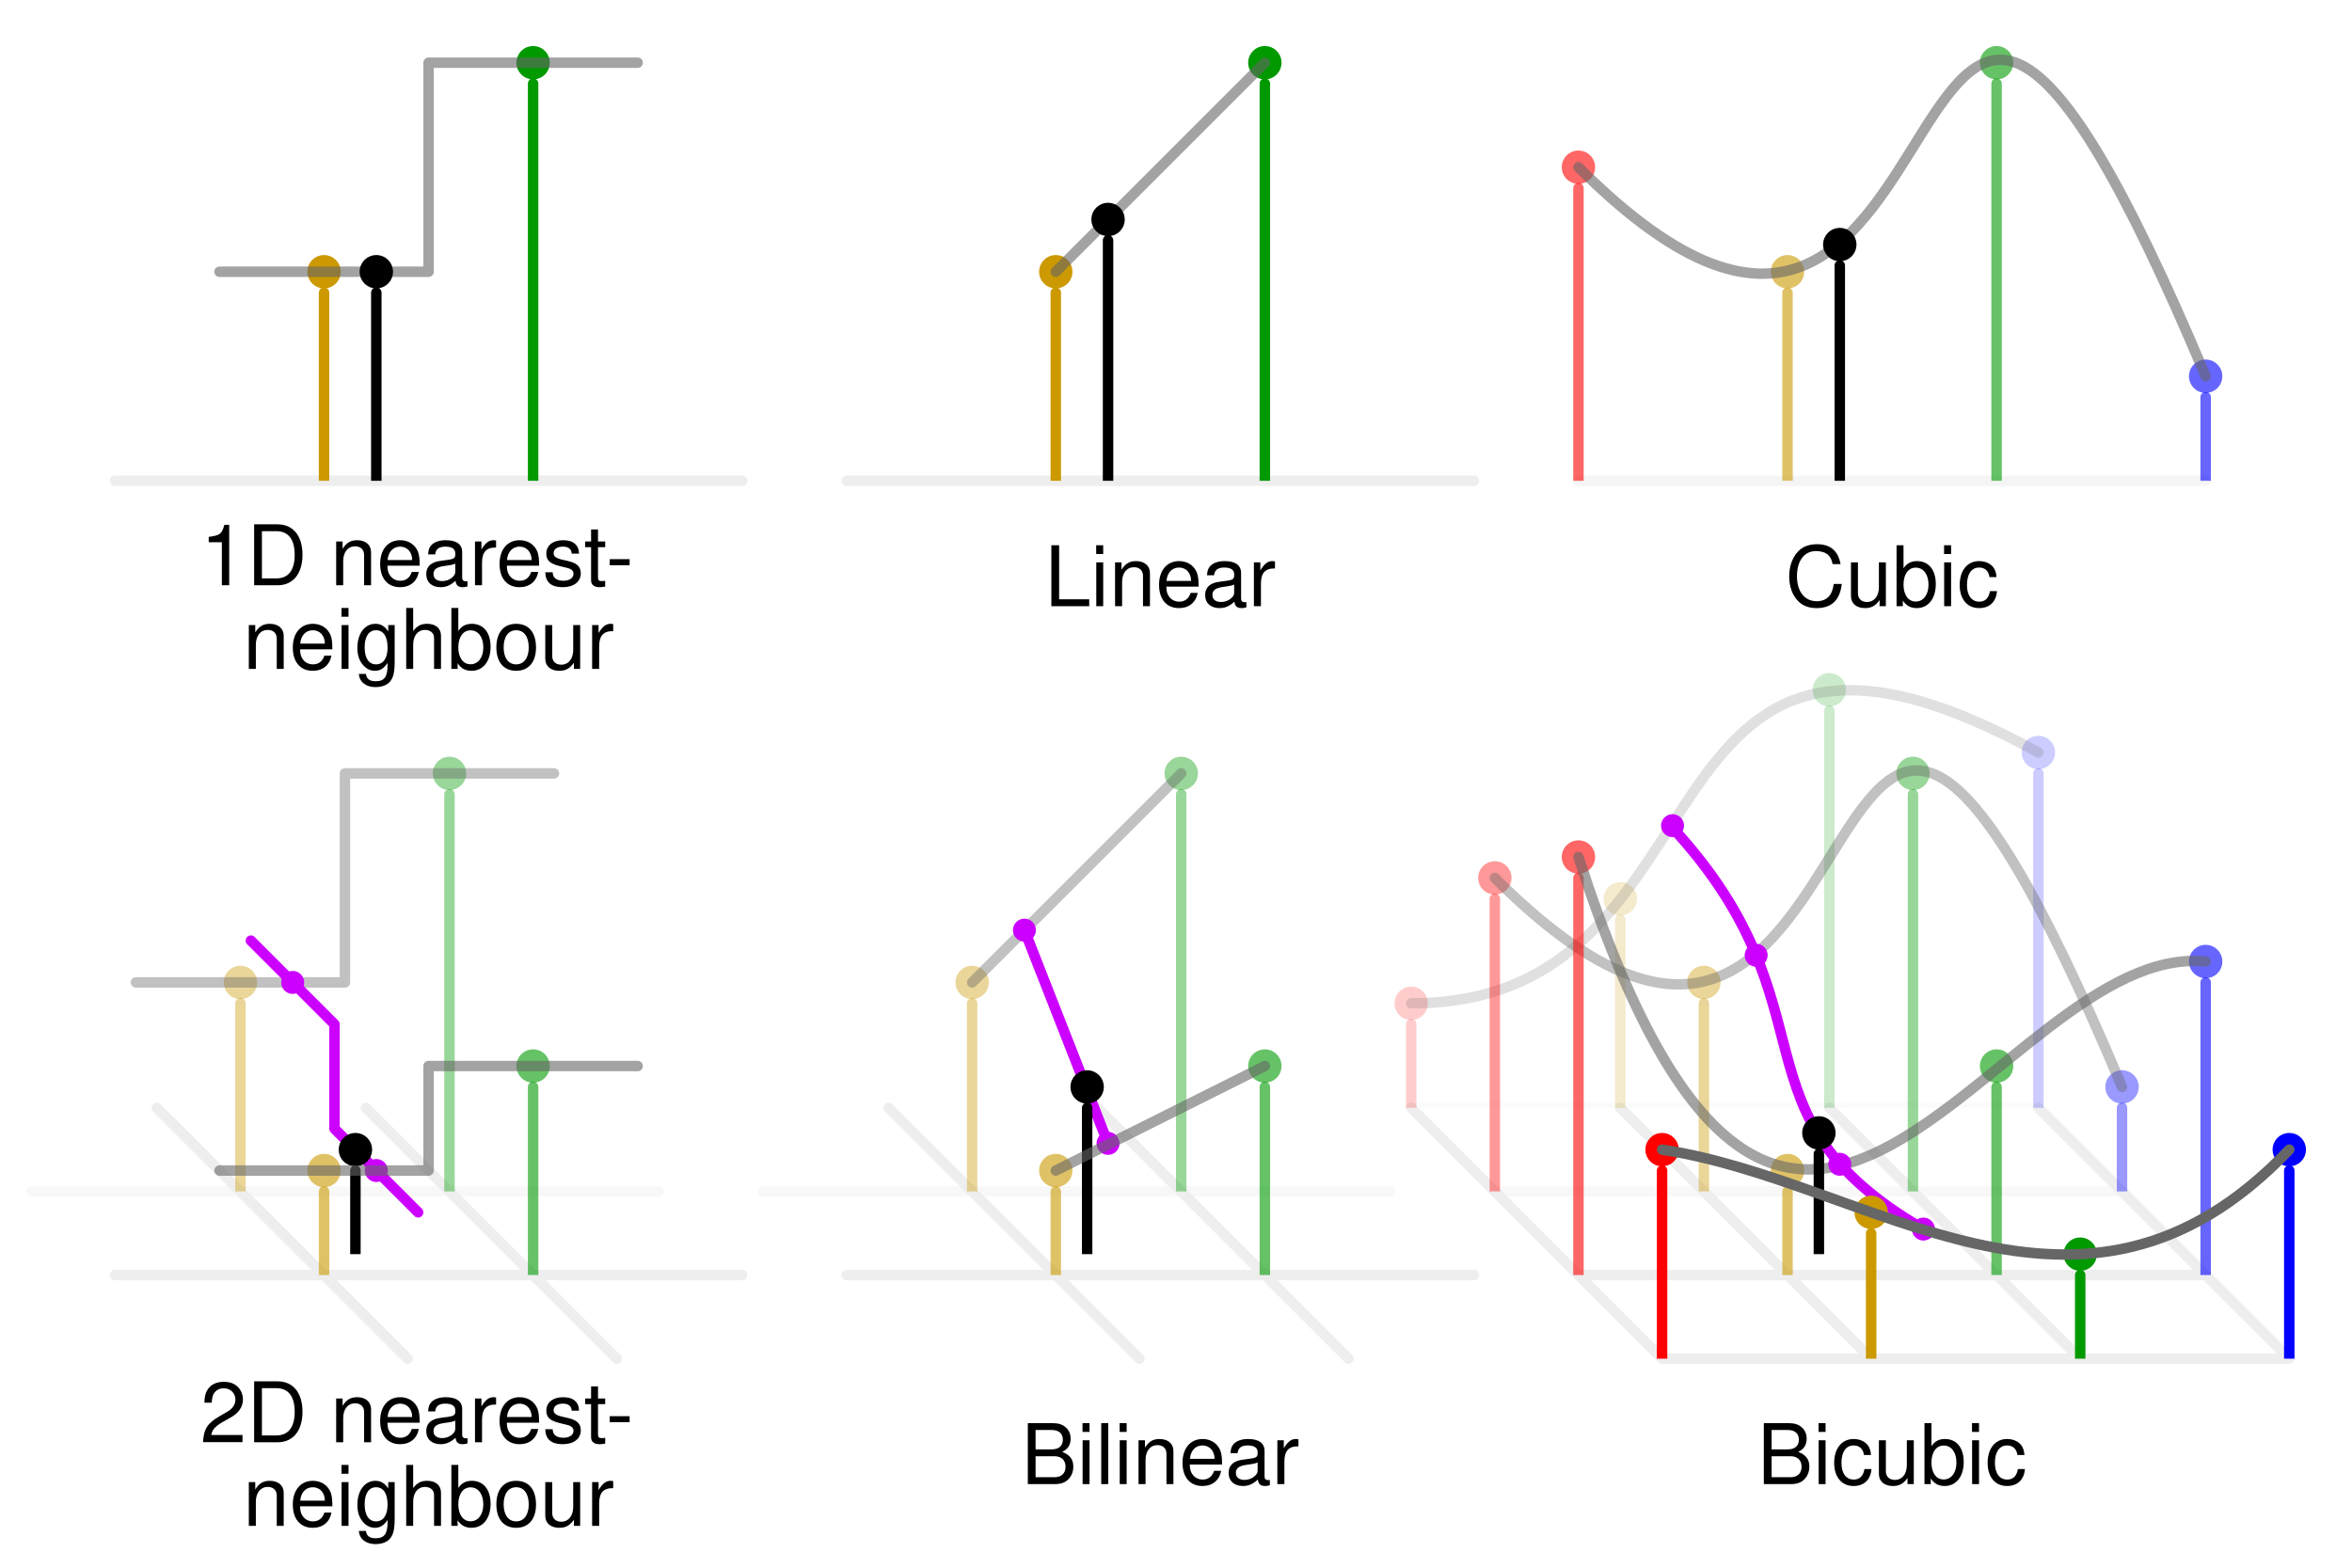
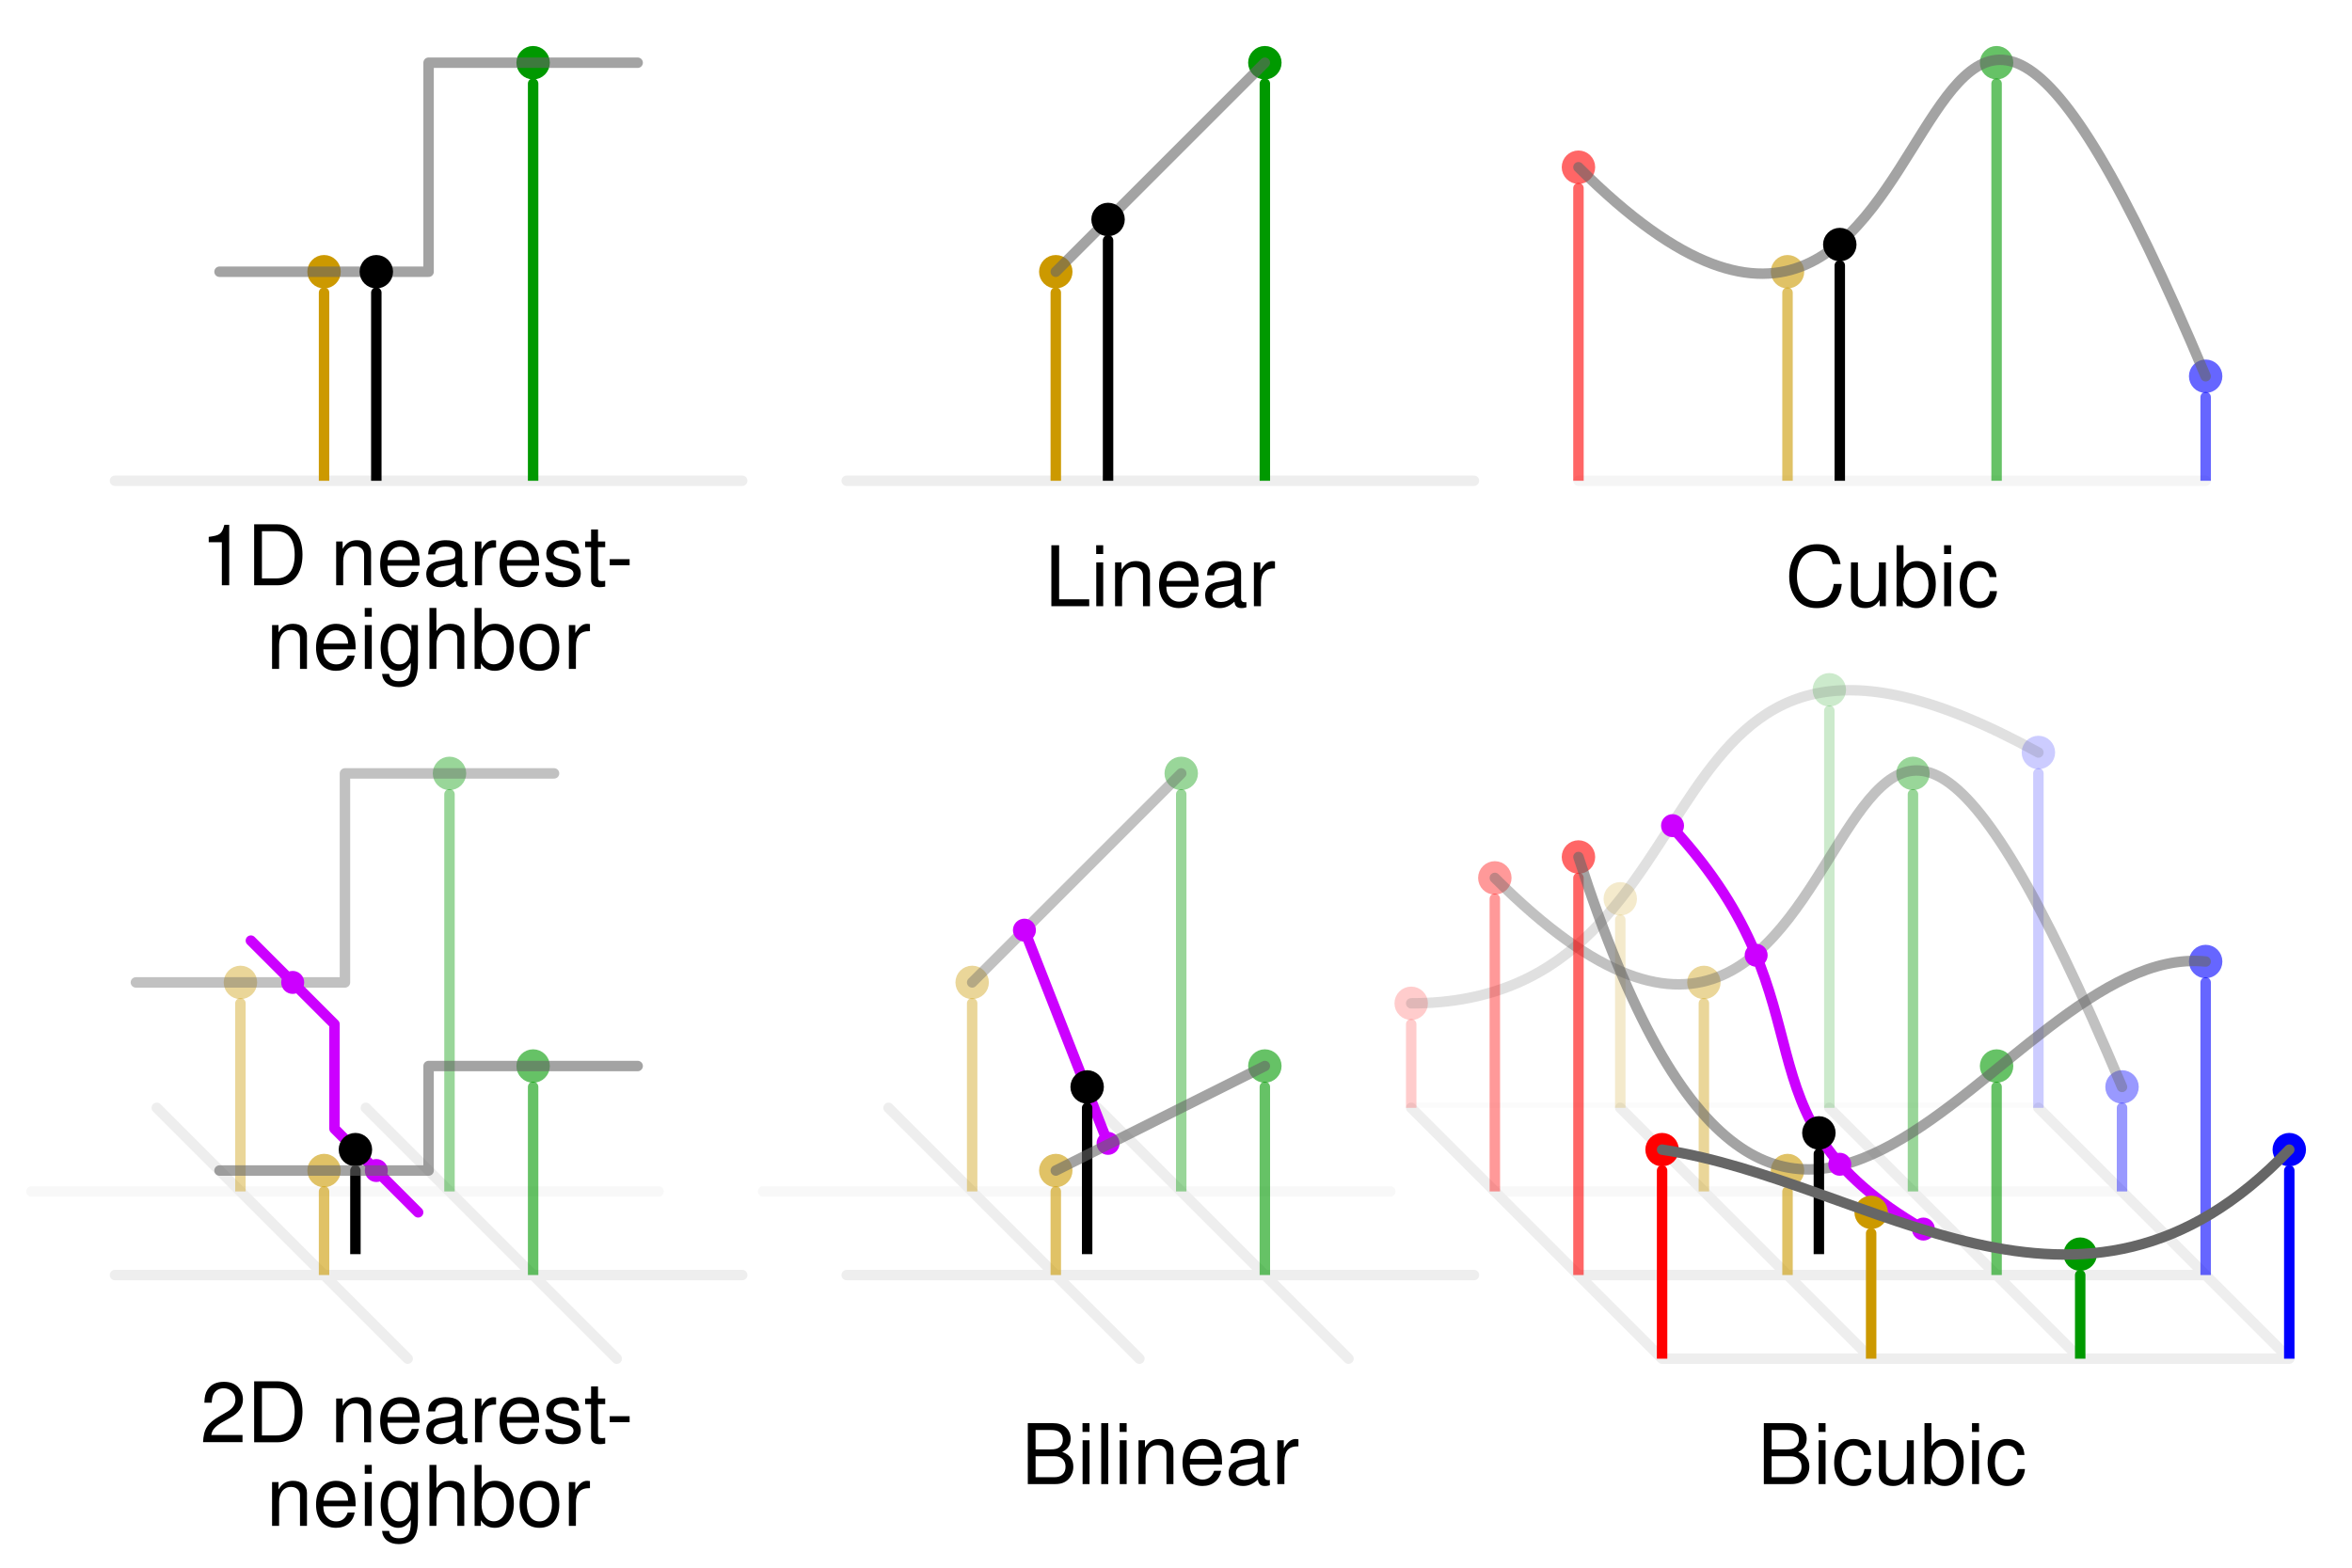
<svg xmlns="http://www.w3.org/2000/svg" xmlns:xlink="http://www.w3.org/1999/xlink" width="100%" height="100%" viewBox="-55 -230 1125 750">
  <style type="text/css">
  .floor   { stroke:#eeeeee; fill:none; }
  .graph_1 { stroke:#666666; fill:none; }
  .graph_2 { stroke:#cc00ff; fill:none; }
  .point   { stroke:#000000; }
  .point_2 { stroke:#009900; }
  .point_3 { stroke:#0000ff; }
  .point_0 { stroke:#ff0000; }
  .point_1 { stroke:#cc9900; }
  .plane_1 { stroke-opacity:0.6; }
  .plane_2 { stroke-opacity:0.4; }
  .plane_3 { stroke-opacity:0.2; }
 </style>
  <defs>
    <clipPath id="clip_graph">
      <rect x="-4999" y="-9999" width="9999" height="9999" />
    </clipPath>
    <g id="point">
      <circle cx="0" cy="0" r="4" stroke-width="8" fill="none" />
      <path d="M 0,10 V 9999" />
    </g>
    <circle id="joint" class="graph_2" cx="0" cy="0" r="3" fill="none" />
    <g id="common_1d_2">
      <path class="floor" d="M 0,0 h 300" />
      <g clip-path="url(#clip_graph)">
        <use class="point_1" xlink:href="#point" transform="translate(100,-100)" />
        <use class="point_2" xlink:href="#point" transform="translate(200,-200)" />
      </g>
    </g>
    <g id="common_1d_4">
      <use xlink:href="#common_1d_2" />
      <g clip-path="url(#clip_graph)">
        <use class="point_0" xlink:href="#point" transform="translate(  0,-150)" />
        <use class="point_3" xlink:href="#point" transform="translate(300, -50)" />
      </g>
      <path class="graph_1" d="M 0,-150 c 200,200 140,-280 300,100" />
    </g>
    <g id="common_2d_2">
      <path class="floor" d="M 0,0 h 300 M 140,40 l -120,-120 M 240,40 l -120,-120" />
      <use class="plane_2" xlink:href="#common_1d_2" transform="translate(-40,-40)" />
      <g clip-path="url(#clip_graph)">
        <use class="point_1 plane_1" xlink:href="#point" transform="translate(100, -50)" />
        <use class="point_2 plane_1" xlink:href="#point" transform="translate(200,-100)" />
      </g>
    </g>
  </defs>
  <circle cx="0" cy="0" r="99999" fill="#ffffff" />
  <g font-family="Helvetica,Arial,sans-serif" font-size="40" text-anchor="middle" stroke-linejoin="round" stroke-linecap="round" stroke-width="5" stroke="none" fill="#000000">
    <g id="nearest_1d" transform="translate(0,0)">
      <text transform="translate(150,0)" x="0" y="50">
        <tspan>1D nearest-</tspan>
-         <tspan x="0" dy="1em">neighbour</tspan>
+         <tspan x="0" dy="1em">neighbor</tspan>
      </text>
      <use xlink:href="#common_1d_2" />
      <path class="graph_1 plane_1" d="M 50,-100 h 100 v -100 h 100" />
      <g clip-path="url(#clip_graph)">
        <use class="point" xlink:href="#point" transform="translate(125,-100)" />
      </g>
    </g>
    <g id="linear_1d" transform="translate(350,0)">
      <text transform="translate(150,0)" x="0" y="60">
        <tspan>Linear</tspan>
      </text>
      <use xlink:href="#common_1d_2" />
      <path class="graph_1 plane_1" d="M 100,-100 l 100,-100" />
      <g clip-path="url(#clip_graph)">
        <use class="point" xlink:href="#point" transform="translate(125,-125)" />
      </g>
    </g>
    <g id="cubic_1d" transform="translate(700,0)">
      <text transform="translate(150,0)" x="0" y="60">
        <tspan>Cubic</tspan>
      </text>
      <use class="plane_1" xlink:href="#common_1d_4" />
      <g clip-path="url(#clip_graph)">
        <use class="point" xlink:href="#point" transform="translate(125,-113)" />
      </g>
    </g>
    <g id="nearest_2d" transform="translate(0,380)">
      <text transform="translate(150,0)" x="0" y="80">
        <tspan>2D nearest-</tspan>
-         <tspan x="0" dy="1em">neighbour</tspan>
+         <tspan x="0" dy="1em">neighbor</tspan>
      </text>
      <use xlink:href="#common_2d_2" />
      <path class="graph_1 plane_2" d="M 10,-140 h 100 v -100 h 100" />
      <path class="graph_2" d="M 145,-30 l -40,-40 v -50 l -40,-40" />
      <use xlink:href="#joint" transform="translate( 85,-140)" />
      <use xlink:href="#joint" transform="translate(125, -50)" />
      <g clip-path="url(#clip_graph)" transform="translate(-10,-10)">
        <use class="point" xlink:href="#point" transform="translate(125,-50)" />
      </g>
      <path class="graph_1 plane_1" d="M  50,-50 h 100 v  -50 h 100" />
    </g>
    <g id="linear_2d" transform="translate(350,380)">
      <text transform="translate(150,0)" x="0" y="100">
        <tspan>Bilinear</tspan>
      </text>
      <use xlink:href="#common_2d_2" />
      <path class="graph_1 plane_2" d="M 60,-140 l 100,-100" />
      <path class="graph_2" d="M 125,-63 l -40,-102" />
      <use xlink:href="#joint" transform="translate( 85,-165)" />
      <use xlink:href="#joint" transform="translate(125, -63)" />
      <g clip-path="url(#clip_graph)" transform="translate(-10,-10)">
        <use class="point" xlink:href="#point" transform="translate(125,-80)" />
      </g>
      <path class="graph_1 plane_1" d="M 100,-50 l 100,-50" />
    </g>
    <g id="cubic_2d" transform="translate(700,380)">
      <text transform="translate(150,0)" x="0" y="100">
        <tspan>Bicubic</tspan>
      </text>
      <path class="floor" d="M  0, 0 h 300 M 140,40 l -120,-120 M 240,40 l -120,-120                           M 40,40 h 300 M 340,40 l -120,-120 M  40,40 l -120,-120" />
      <g class="plane_3" clip-path="url(#clip_graph)" transform="translate(-80,-80)">
        <use xlink:href="#common_1d_2" />
        <use class="point_0" xlink:href="#point" transform="translate(  0, -50)" />
        <use class="point_3" xlink:href="#point" transform="translate(300,-170)" />
        <path class="graph_1" d="M 0,-50 c 160,0 100,-230 300,-120" />
      </g>
      <use class="plane_2" xlink:href="#common_1d_4" transform="translate(-40,-40)" />
      <g class="plane_1" clip-path="url(#clip_graph)">
        <use class="point_0" xlink:href="#point" transform="translate(  0,-200)" />
        <use class="point_1" xlink:href="#point" transform="translate(100, -50)" />
        <use class="point_2" xlink:href="#point" transform="translate(200,-100)" />
        <use class="point_3" xlink:href="#point" transform="translate(300,-150)" />
        <path class="graph_1" d="M 0,-200 c 100,310 200,40 300,50" />
      </g>
      <path class="graph_2" d="M 165,-22 c -95,-55 -40,-105 -120,-192" />
      <use xlink:href="#joint" transform="translate( 45,-215)" />
      <use xlink:href="#joint" transform="translate( 85,-153)" />
      <use xlink:href="#joint" transform="translate(125, -53)" />
      <use xlink:href="#joint" transform="translate(165, -22)" />
      <g clip-path="url(#clip_graph)" transform="translate(-10,-10)">
        <use class="point" xlink:href="#point" transform="translate(125,-58)" />
      </g>
      <g class="plane_0" clip-path="url(#clip_graph)" transform="translate(40,40)">
        <use class="point_0" xlink:href="#point" transform="translate(  0,-100)" />
        <use class="point_1" xlink:href="#point" transform="translate(100, -70)" />
        <use class="point_2" xlink:href="#point" transform="translate(200, -50)" />
        <use class="point_3" xlink:href="#point" transform="translate(300,-100)" />
        <path class="graph_1" d="M 0,-100 c 100,15 200,105 300,0" />
      </g>
    </g>
  </g>
</svg>
